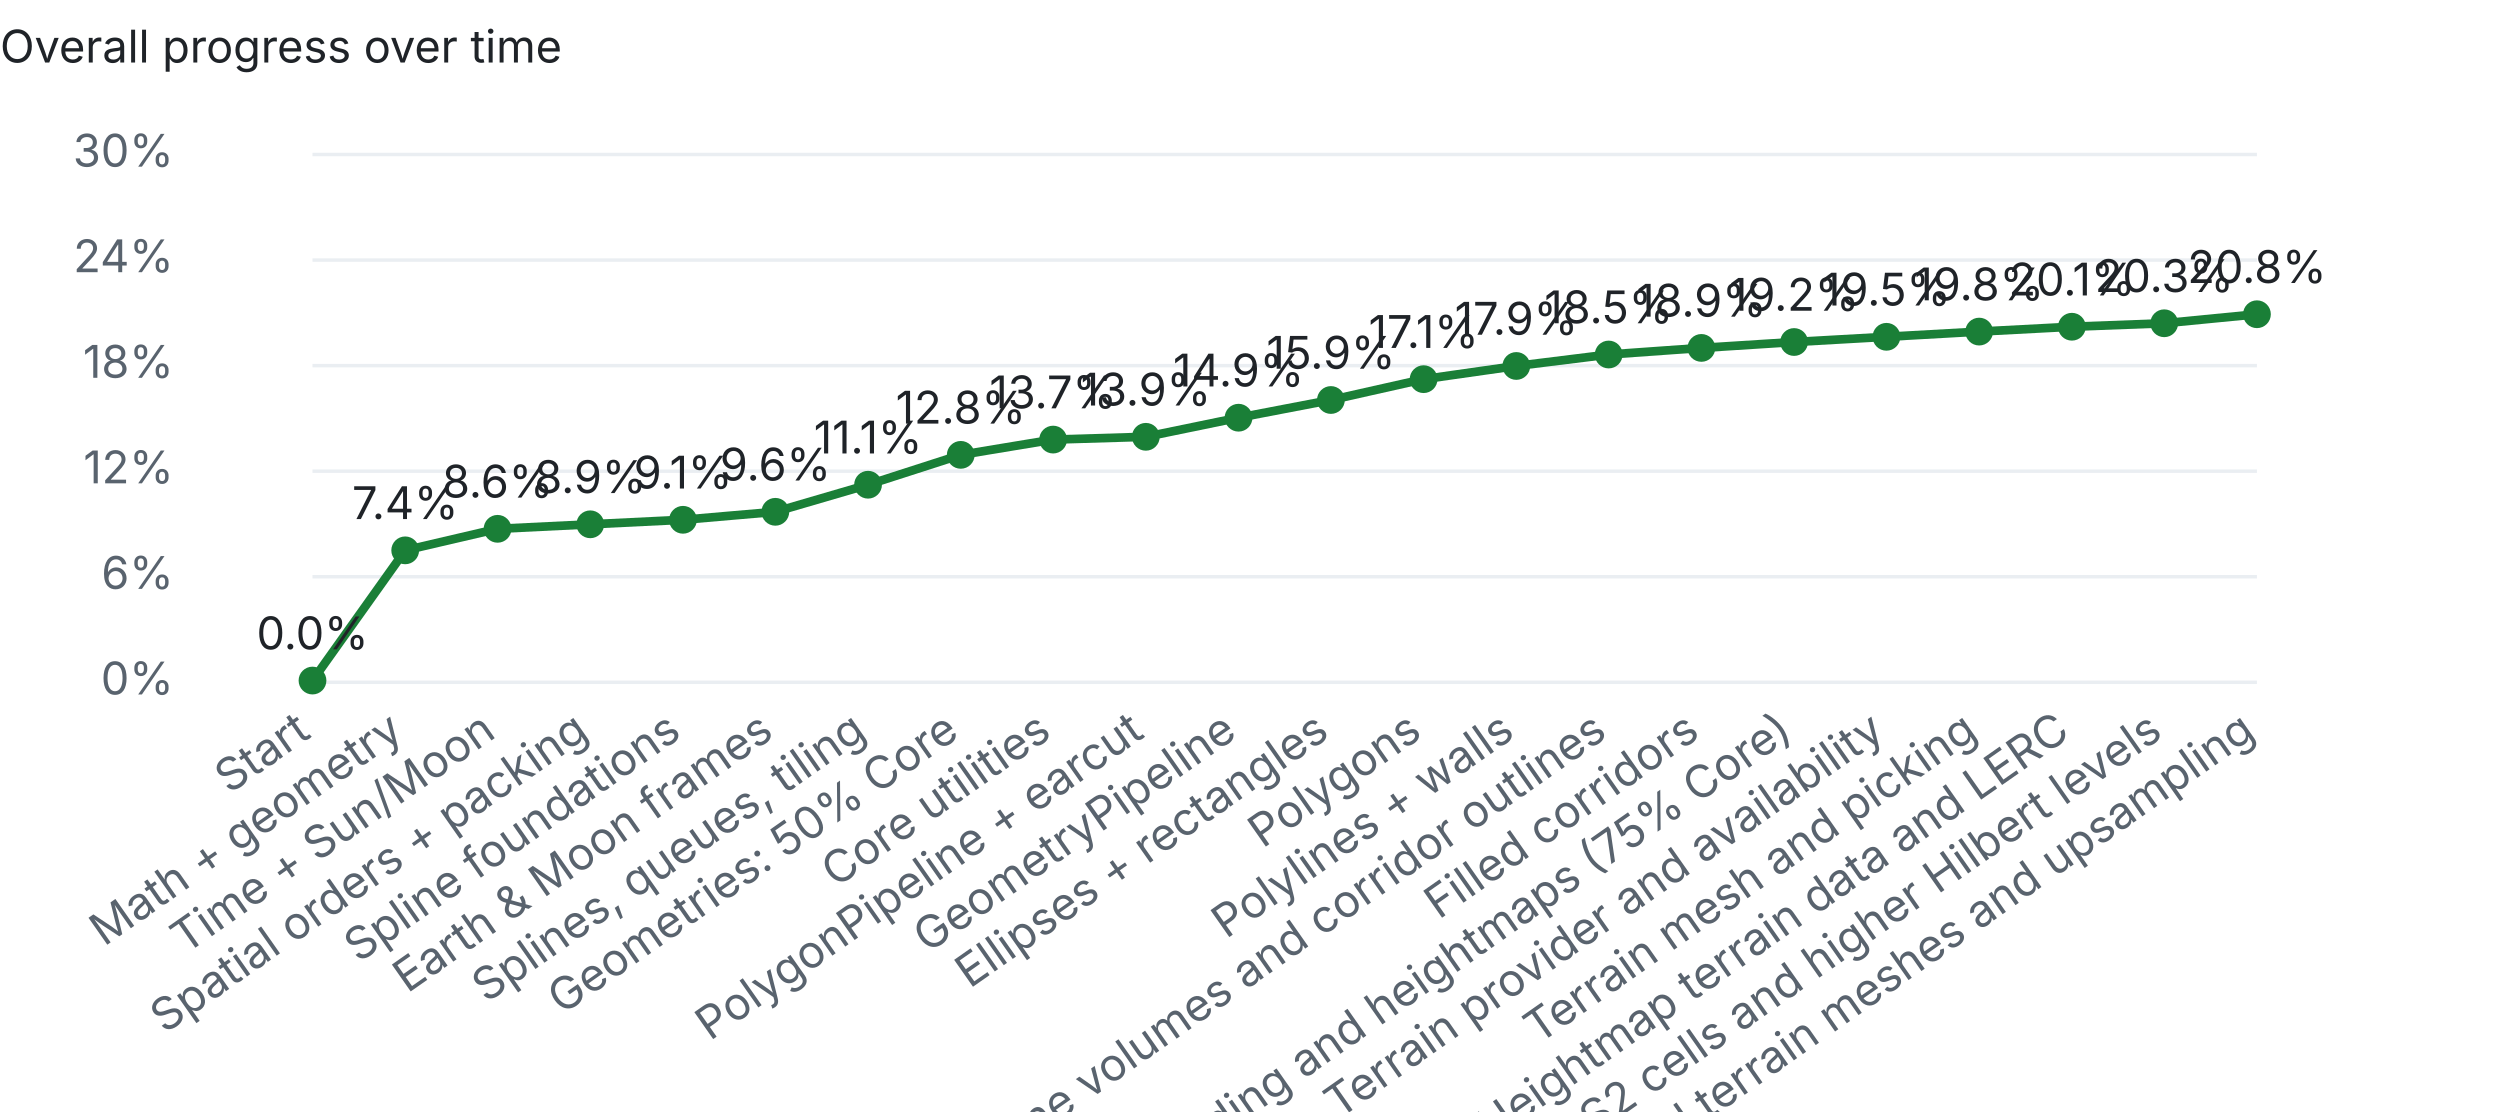
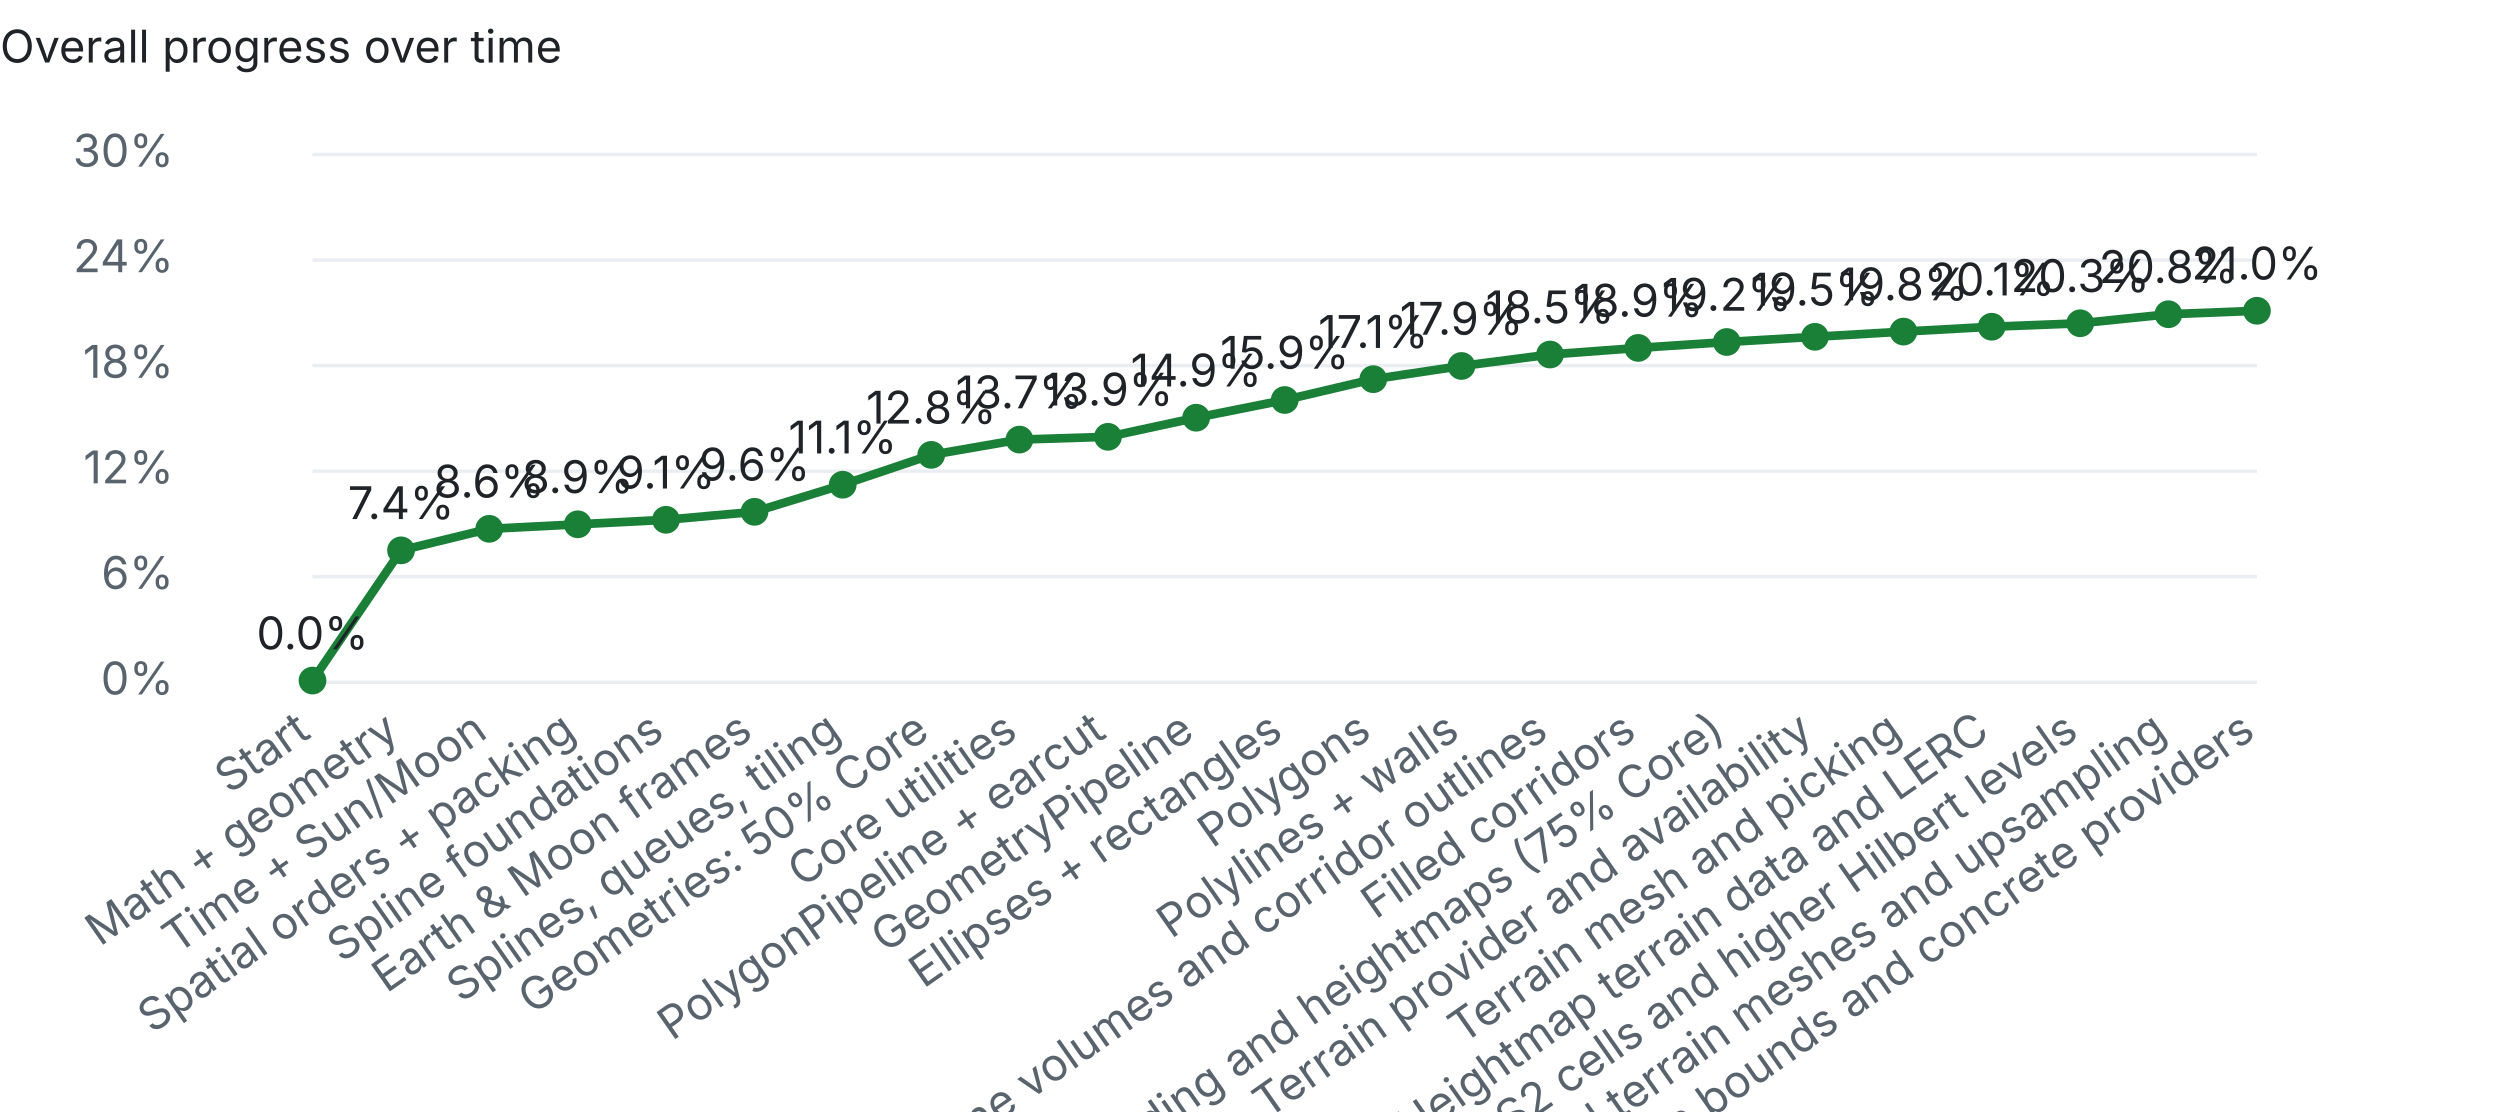
<svg xmlns="http://www.w3.org/2000/svg" width="720" height="320" viewBox="0 0 720 320">
  <style>text{font:13px system-ui,-apple-system,Segoe UI,sans-serif;fill:#1f2328}.dim{fill:#59636e}.bg{fill:#eaeef2}.done{fill:#1a7f37}.part{fill:#d4a72c}@media (prefers-color-scheme:dark){text{fill:#e6edf3}.dim{fill:#9198a1}.bg{fill:#30363d}.done{fill:#3fb950}}</style>
  <text x="0" y="18" font-weight="600">Overall progress over time</text>
  <rect class="bg" x="90" y="196.0" width="560" height="1" />
  <text class="dim" x="50" y="200.0" text-anchor="end">0%</text>
  <rect class="bg" x="90" y="165.6" width="560" height="1" />
  <text class="dim" x="50" y="169.6" text-anchor="end">6%</text>
  <rect class="bg" x="90" y="135.2" width="560" height="1" />
  <text class="dim" x="50" y="139.2" text-anchor="end">12%</text>
  <rect class="bg" x="90" y="104.8" width="560" height="1" />
  <text class="dim" x="50" y="108.8" text-anchor="end">18%</text>
  <rect class="bg" x="90" y="74.4" width="560" height="1" />
  <text class="dim" x="50" y="78.4" text-anchor="end">24%</text>
  <rect class="bg" x="90" y="44.0" width="560" height="1" />
  <text class="dim" x="50" y="48.0" text-anchor="end">30%</text>
-   <polyline points="90.0,196.0 116.7,158.5 143.3,152.3 170.0,151.0 196.7,149.7 223.3,147.4 250.0,139.6 276.7,131.0 303.3,126.6 330.0,125.8 356.7,120.3 383.3,115.2 410.0,109.2 436.7,105.4 463.3,102.1 490.0,100.2 516.7,98.5 543.3,97.0 570.0,95.5 596.7,94.1 623.3,93.1 650.0,90.5" fill="none" stroke="#1a7f37" stroke-width="2.5" />
+   <polyline points="90.0,196.0 115.5,158.5 140.9,152.3 166.4,151.0 191.8,149.7 217.3,147.4 242.7,139.6 268.2,131.0 293.6,126.6 319.1,125.8 344.5,120.3 370.0,115.2 395.5,109.2 420.9,105.4 446.4,102.1 471.8,100.2 497.3,98.5 522.7,97.0 548.2,95.5 573.6,94.1 599.1,93.1 624.5,90.5 650.0,89.5" fill="none" stroke="#1a7f37" stroke-width="2.5" />
  <circle class="done" cx="90.0" cy="196.0" r="4" />
  <text class="dim" x="90.0" y="212" text-anchor="end" transform="rotate(-35 90.0 212)">Start</text>
  <text x="90.0" y="187.0" text-anchor="middle">0.0%</text>
-   <circle class="done" cx="116.7" cy="158.5" r="4" />
-   <text class="dim" x="116.7" y="212" text-anchor="end" transform="rotate(-35 116.7 212)">Math + geometry</text>
-   <text x="116.7" y="149.5" text-anchor="middle">7.4%</text>
-   <circle class="done" cx="143.3" cy="152.3" r="4" />
-   <text class="dim" x="143.3" y="212" text-anchor="end" transform="rotate(-35 143.3 212)">Time + Sun/Moon</text>
-   <text x="143.3" y="143.3" text-anchor="middle">8.6%</text>
-   <circle class="done" cx="170.0" cy="151.0" r="4" />
-   <text class="dim" x="170.0" y="212" text-anchor="end" transform="rotate(-35 170.0 212)">Spatial orders + packing</text>
-   <text x="170.0" y="142.0" text-anchor="middle">8.9%</text>
-   <circle class="done" cx="196.7" cy="149.7" r="4" />
-   <text class="dim" x="196.7" y="212" text-anchor="end" transform="rotate(-35 196.7 212)">Spline foundations</text>
-   <text x="196.7" y="140.7" text-anchor="middle">9.1%</text>
-   <circle class="done" cx="223.3" cy="147.4" r="4" />
-   <text class="dim" x="223.3" y="212" text-anchor="end" transform="rotate(-35 223.3 212)">Earth &amp; Moon frames</text>
-   <text x="223.3" y="138.4" text-anchor="middle">9.6%</text>
-   <circle class="done" cx="250.0" cy="139.6" r="4" />
-   <text class="dim" x="250.0" y="212" text-anchor="end" transform="rotate(-35 250.0 212)">Splines, queues, tiling</text>
-   <text x="250.0" y="130.6" text-anchor="middle">11.1%</text>
-   <circle class="done" cx="276.7" cy="131.0" r="4" />
-   <text class="dim" x="276.7" y="212" text-anchor="end" transform="rotate(-35 276.7 212)">Geometries: 50% Core</text>
-   <text x="276.7" y="122.0" text-anchor="middle">12.8%</text>
-   <circle class="done" cx="303.3" cy="126.6" r="4" />
-   <text class="dim" x="303.3" y="212" text-anchor="end" transform="rotate(-35 303.3 212)">Core utilities</text>
-   <text x="303.3" y="117.6" text-anchor="middle">13.7%</text>
-   <circle class="done" cx="330.0" cy="125.8" r="4" />
-   <text class="dim" x="330.0" y="212" text-anchor="end" transform="rotate(-35 330.0 212)">PolygonPipeline + earcut</text>
-   <text x="330.0" y="116.8" text-anchor="middle">13.9%</text>
-   <circle class="done" cx="356.7" cy="120.3" r="4" />
-   <text class="dim" x="356.7" y="212" text-anchor="end" transform="rotate(-35 356.7 212)">GeometryPipeline</text>
-   <text x="356.7" y="111.3" text-anchor="middle">14.9%</text>
-   <circle class="done" cx="383.3" cy="115.2" r="4" />
-   <text class="dim" x="383.3" y="212" text-anchor="end" transform="rotate(-35 383.3 212)">Ellipses + rectangles</text>
-   <text x="383.3" y="106.2" text-anchor="middle">15.9%</text>
-   <circle class="done" cx="410.0" cy="109.2" r="4" />
-   <text class="dim" x="410.0" y="212" text-anchor="end" transform="rotate(-35 410.0 212)">Polygons</text>
-   <text x="410.0" y="100.2" text-anchor="middle">17.1%</text>
-   <circle class="done" cx="436.7" cy="105.4" r="4" />
-   <text class="dim" x="436.7" y="212" text-anchor="end" transform="rotate(-35 436.7 212)">Polylines + walls</text>
-   <text x="436.7" y="96.4" text-anchor="middle">17.9%</text>
-   <circle class="done" cx="463.3" cy="102.1" r="4" />
-   <text class="dim" x="463.3" y="212" text-anchor="end" transform="rotate(-35 463.3 212)">Polyline volumes and corridor outlines</text>
-   <text x="463.3" y="93.1" text-anchor="middle">18.5%</text>
-   <circle class="done" cx="490.0" cy="100.2" r="4" />
-   <text class="dim" x="490.0" y="212" text-anchor="end" transform="rotate(-35 490.0 212)">Filled corridors</text>
-   <text x="490.0" y="91.2" text-anchor="middle">18.9%</text>
-   <circle class="done" cx="516.7" cy="98.5" r="4" />
-   <text class="dim" x="516.7" y="212" text-anchor="end" transform="rotate(-35 516.7 212)">Terrain encoding and heightmaps (75% Core)</text>
-   <text x="516.7" y="89.5" text-anchor="middle">19.2%</text>
-   <circle class="done" cx="543.3" cy="97.0" r="4" />
-   <text class="dim" x="543.3" y="212" text-anchor="end" transform="rotate(-35 543.3 212)">Terrain provider and availability</text>
-   <text x="543.3" y="88.0" text-anchor="middle">19.5%</text>
-   <circle class="done" cx="570.0" cy="95.5" r="4" />
-   <text class="dim" x="570.0" y="212" text-anchor="end" transform="rotate(-35 570.0 212)">Terrain mesh and picking</text>
-   <text x="570.0" y="86.5" text-anchor="middle">19.8%</text>
-   <circle class="done" cx="596.7" cy="94.1" r="4" />
-   <text class="dim" x="596.7" y="212" text-anchor="end" transform="rotate(-35 596.7 212)">Heightmap terrain data and LERC</text>
-   <text x="596.7" y="85.1" text-anchor="middle">20.1%</text>
-   <circle class="done" cx="623.3" cy="93.1" r="4" />
-   <text class="dim" x="623.3" y="212" text-anchor="end" transform="rotate(-35 623.3 212)">S2 cells and higher Hilbert levels</text>
-   <text x="623.3" y="84.1" text-anchor="middle">20.3%</text>
-   <circle class="done" cx="650.0" cy="90.5" r="4" />
-   <text class="dim" x="650.0" y="212" text-anchor="end" transform="rotate(-35 650.0 212)">Quantized terrain meshes and upsampling</text>
-   <text x="650.0" y="81.5" text-anchor="middle">20.8%</text>
+   <circle class="done" cx="115.5" cy="158.5" r="4" />
+   <text class="dim" x="115.5" y="212" text-anchor="end" transform="rotate(-35 115.5 212)">Math + geometry</text>
+   <text x="115.5" y="149.5" text-anchor="middle">7.4%</text>
+   <circle class="done" cx="140.9" cy="152.3" r="4" />
+   <text class="dim" x="140.9" y="212" text-anchor="end" transform="rotate(-35 140.9 212)">Time + Sun/Moon</text>
+   <text x="140.9" y="143.3" text-anchor="middle">8.6%</text>
+   <circle class="done" cx="166.4" cy="151.0" r="4" />
+   <text class="dim" x="166.4" y="212" text-anchor="end" transform="rotate(-35 166.4 212)">Spatial orders + packing</text>
+   <text x="166.4" y="142.0" text-anchor="middle">8.9%</text>
+   <circle class="done" cx="191.8" cy="149.7" r="4" />
+   <text class="dim" x="191.8" y="212" text-anchor="end" transform="rotate(-35 191.8 212)">Spline foundations</text>
+   <text x="191.8" y="140.7" text-anchor="middle">9.1%</text>
+   <circle class="done" cx="217.3" cy="147.4" r="4" />
+   <text class="dim" x="217.3" y="212" text-anchor="end" transform="rotate(-35 217.3 212)">Earth &amp; Moon frames</text>
+   <text x="217.3" y="138.4" text-anchor="middle">9.6%</text>
+   <circle class="done" cx="242.7" cy="139.6" r="4" />
+   <text class="dim" x="242.7" y="212" text-anchor="end" transform="rotate(-35 242.7 212)">Splines, queues, tiling</text>
+   <text x="242.7" y="130.6" text-anchor="middle">11.1%</text>
+   <circle class="done" cx="268.2" cy="131.0" r="4" />
+   <text class="dim" x="268.2" y="212" text-anchor="end" transform="rotate(-35 268.2 212)">Geometries: 50% Core</text>
+   <text x="268.2" y="122.0" text-anchor="middle">12.8%</text>
+   <circle class="done" cx="293.6" cy="126.6" r="4" />
+   <text class="dim" x="293.6" y="212" text-anchor="end" transform="rotate(-35 293.6 212)">Core utilities</text>
+   <text x="293.6" y="117.6" text-anchor="middle">13.7%</text>
+   <circle class="done" cx="319.1" cy="125.8" r="4" />
+   <text class="dim" x="319.1" y="212" text-anchor="end" transform="rotate(-35 319.1 212)">PolygonPipeline + earcut</text>
+   <text x="319.1" y="116.8" text-anchor="middle">13.9%</text>
+   <circle class="done" cx="344.5" cy="120.3" r="4" />
+   <text class="dim" x="344.5" y="212" text-anchor="end" transform="rotate(-35 344.5 212)">GeometryPipeline</text>
+   <text x="344.5" y="111.3" text-anchor="middle">14.9%</text>
+   <circle class="done" cx="370.0" cy="115.2" r="4" />
+   <text class="dim" x="370.0" y="212" text-anchor="end" transform="rotate(-35 370.0 212)">Ellipses + rectangles</text>
+   <text x="370.0" y="106.2" text-anchor="middle">15.9%</text>
+   <circle class="done" cx="395.5" cy="109.2" r="4" />
+   <text class="dim" x="395.5" y="212" text-anchor="end" transform="rotate(-35 395.5 212)">Polygons</text>
+   <text x="395.5" y="100.2" text-anchor="middle">17.1%</text>
+   <circle class="done" cx="420.9" cy="105.4" r="4" />
+   <text class="dim" x="420.9" y="212" text-anchor="end" transform="rotate(-35 420.9 212)">Polylines + walls</text>
+   <text x="420.9" y="96.4" text-anchor="middle">17.9%</text>
+   <circle class="done" cx="446.4" cy="102.1" r="4" />
+   <text class="dim" x="446.4" y="212" text-anchor="end" transform="rotate(-35 446.4 212)">Polyline volumes and corridor outlines</text>
+   <text x="446.4" y="93.1" text-anchor="middle">18.5%</text>
+   <circle class="done" cx="471.8" cy="100.2" r="4" />
+   <text class="dim" x="471.8" y="212" text-anchor="end" transform="rotate(-35 471.8 212)">Filled corridors</text>
+   <text x="471.8" y="91.2" text-anchor="middle">18.9%</text>
+   <circle class="done" cx="497.3" cy="98.5" r="4" />
+   <text class="dim" x="497.3" y="212" text-anchor="end" transform="rotate(-35 497.3 212)">Terrain encoding and heightmaps (75% Core)</text>
+   <text x="497.3" y="89.5" text-anchor="middle">19.2%</text>
+   <circle class="done" cx="522.7" cy="97.0" r="4" />
+   <text class="dim" x="522.7" y="212" text-anchor="end" transform="rotate(-35 522.7 212)">Terrain provider and availability</text>
+   <text x="522.7" y="88.0" text-anchor="middle">19.5%</text>
+   <circle class="done" cx="548.2" cy="95.5" r="4" />
+   <text class="dim" x="548.2" y="212" text-anchor="end" transform="rotate(-35 548.2 212)">Terrain mesh and picking</text>
+   <text x="548.2" y="86.5" text-anchor="middle">19.8%</text>
+   <circle class="done" cx="573.6" cy="94.1" r="4" />
+   <text class="dim" x="573.6" y="212" text-anchor="end" transform="rotate(-35 573.6 212)">Heightmap terrain data and LERC</text>
+   <text x="573.6" y="85.1" text-anchor="middle">20.1%</text>
+   <circle class="done" cx="599.1" cy="93.1" r="4" />
+   <text class="dim" x="599.1" y="212" text-anchor="end" transform="rotate(-35 599.1 212)">S2 cells and higher Hilbert levels</text>
+   <text x="599.1" y="84.1" text-anchor="middle">20.3%</text>
+   <circle class="done" cx="624.5" cy="90.5" r="4" />
+   <text class="dim" x="624.5" y="212" text-anchor="end" transform="rotate(-35 624.5 212)">Quantized terrain meshes and upsampling</text>
+   <text x="624.5" y="81.5" text-anchor="middle">20.8%</text>
+   <circle class="done" cx="650.0" cy="89.5" r="4" />
+   <text class="dim" x="650.0" y="212" text-anchor="end" transform="rotate(-35 650.0 212)">Terrain bounds and concrete providers</text>
+   <text x="650.0" y="80.5" text-anchor="middle">21.0%</text>
</svg>
